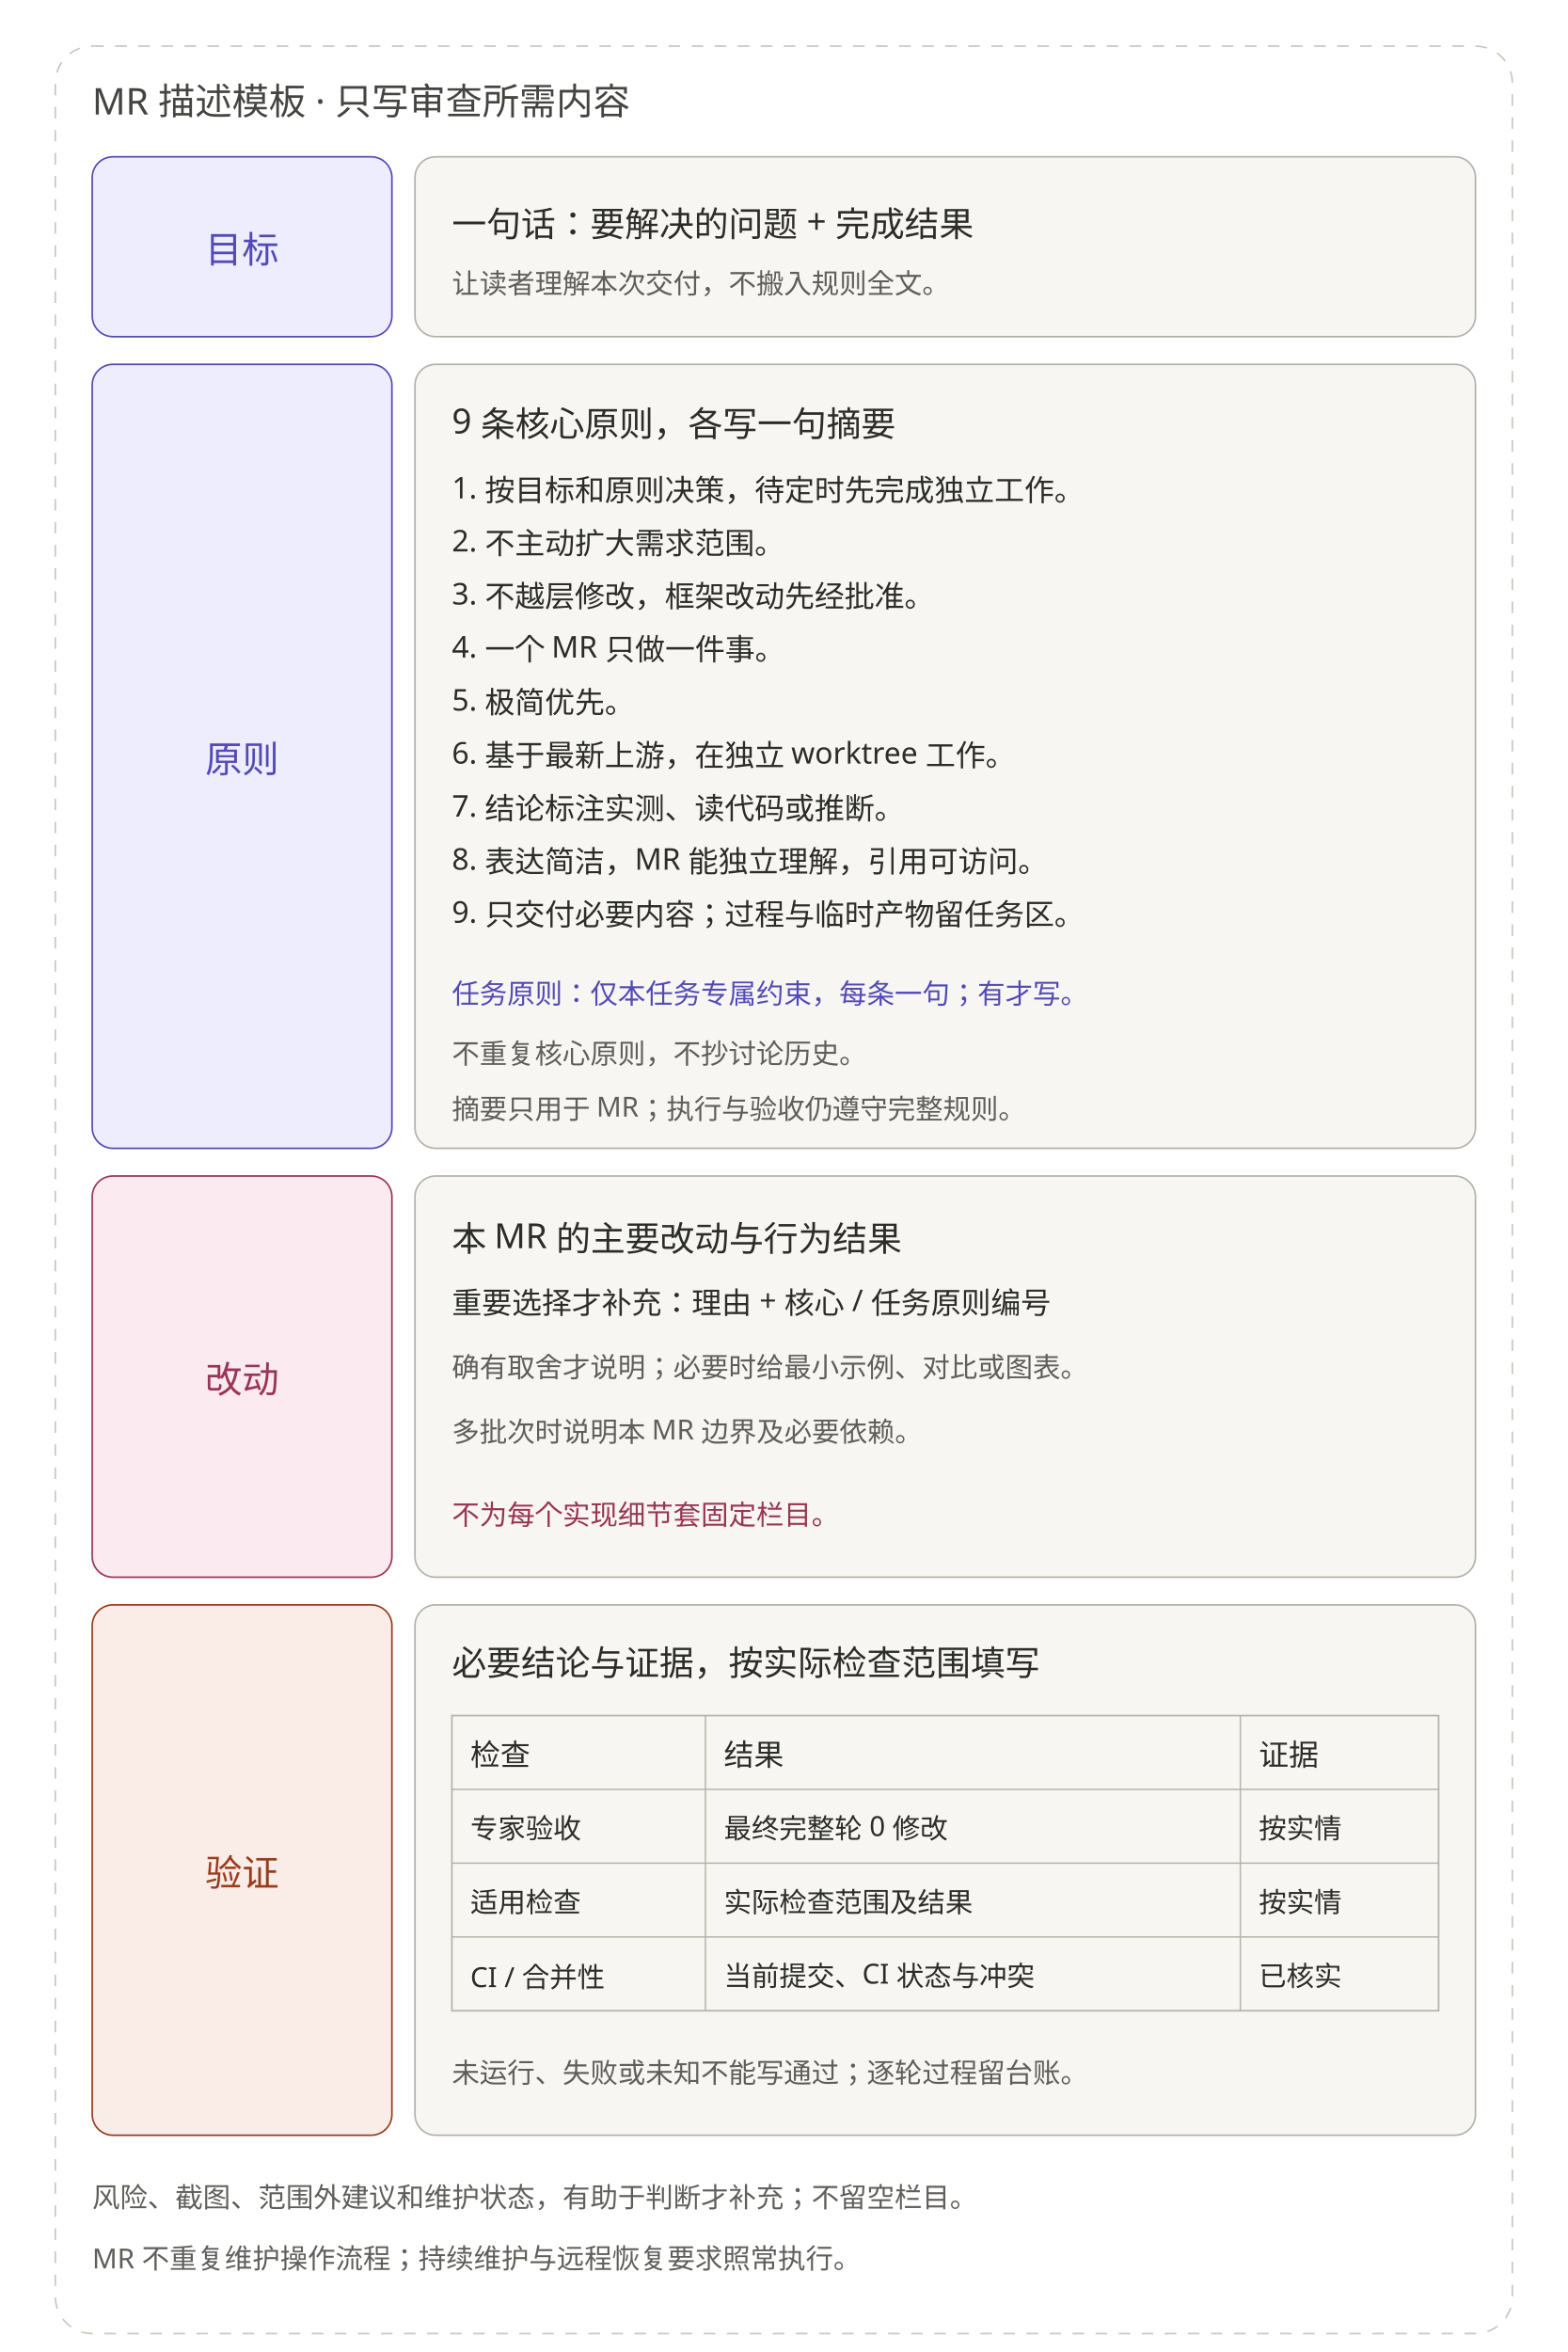
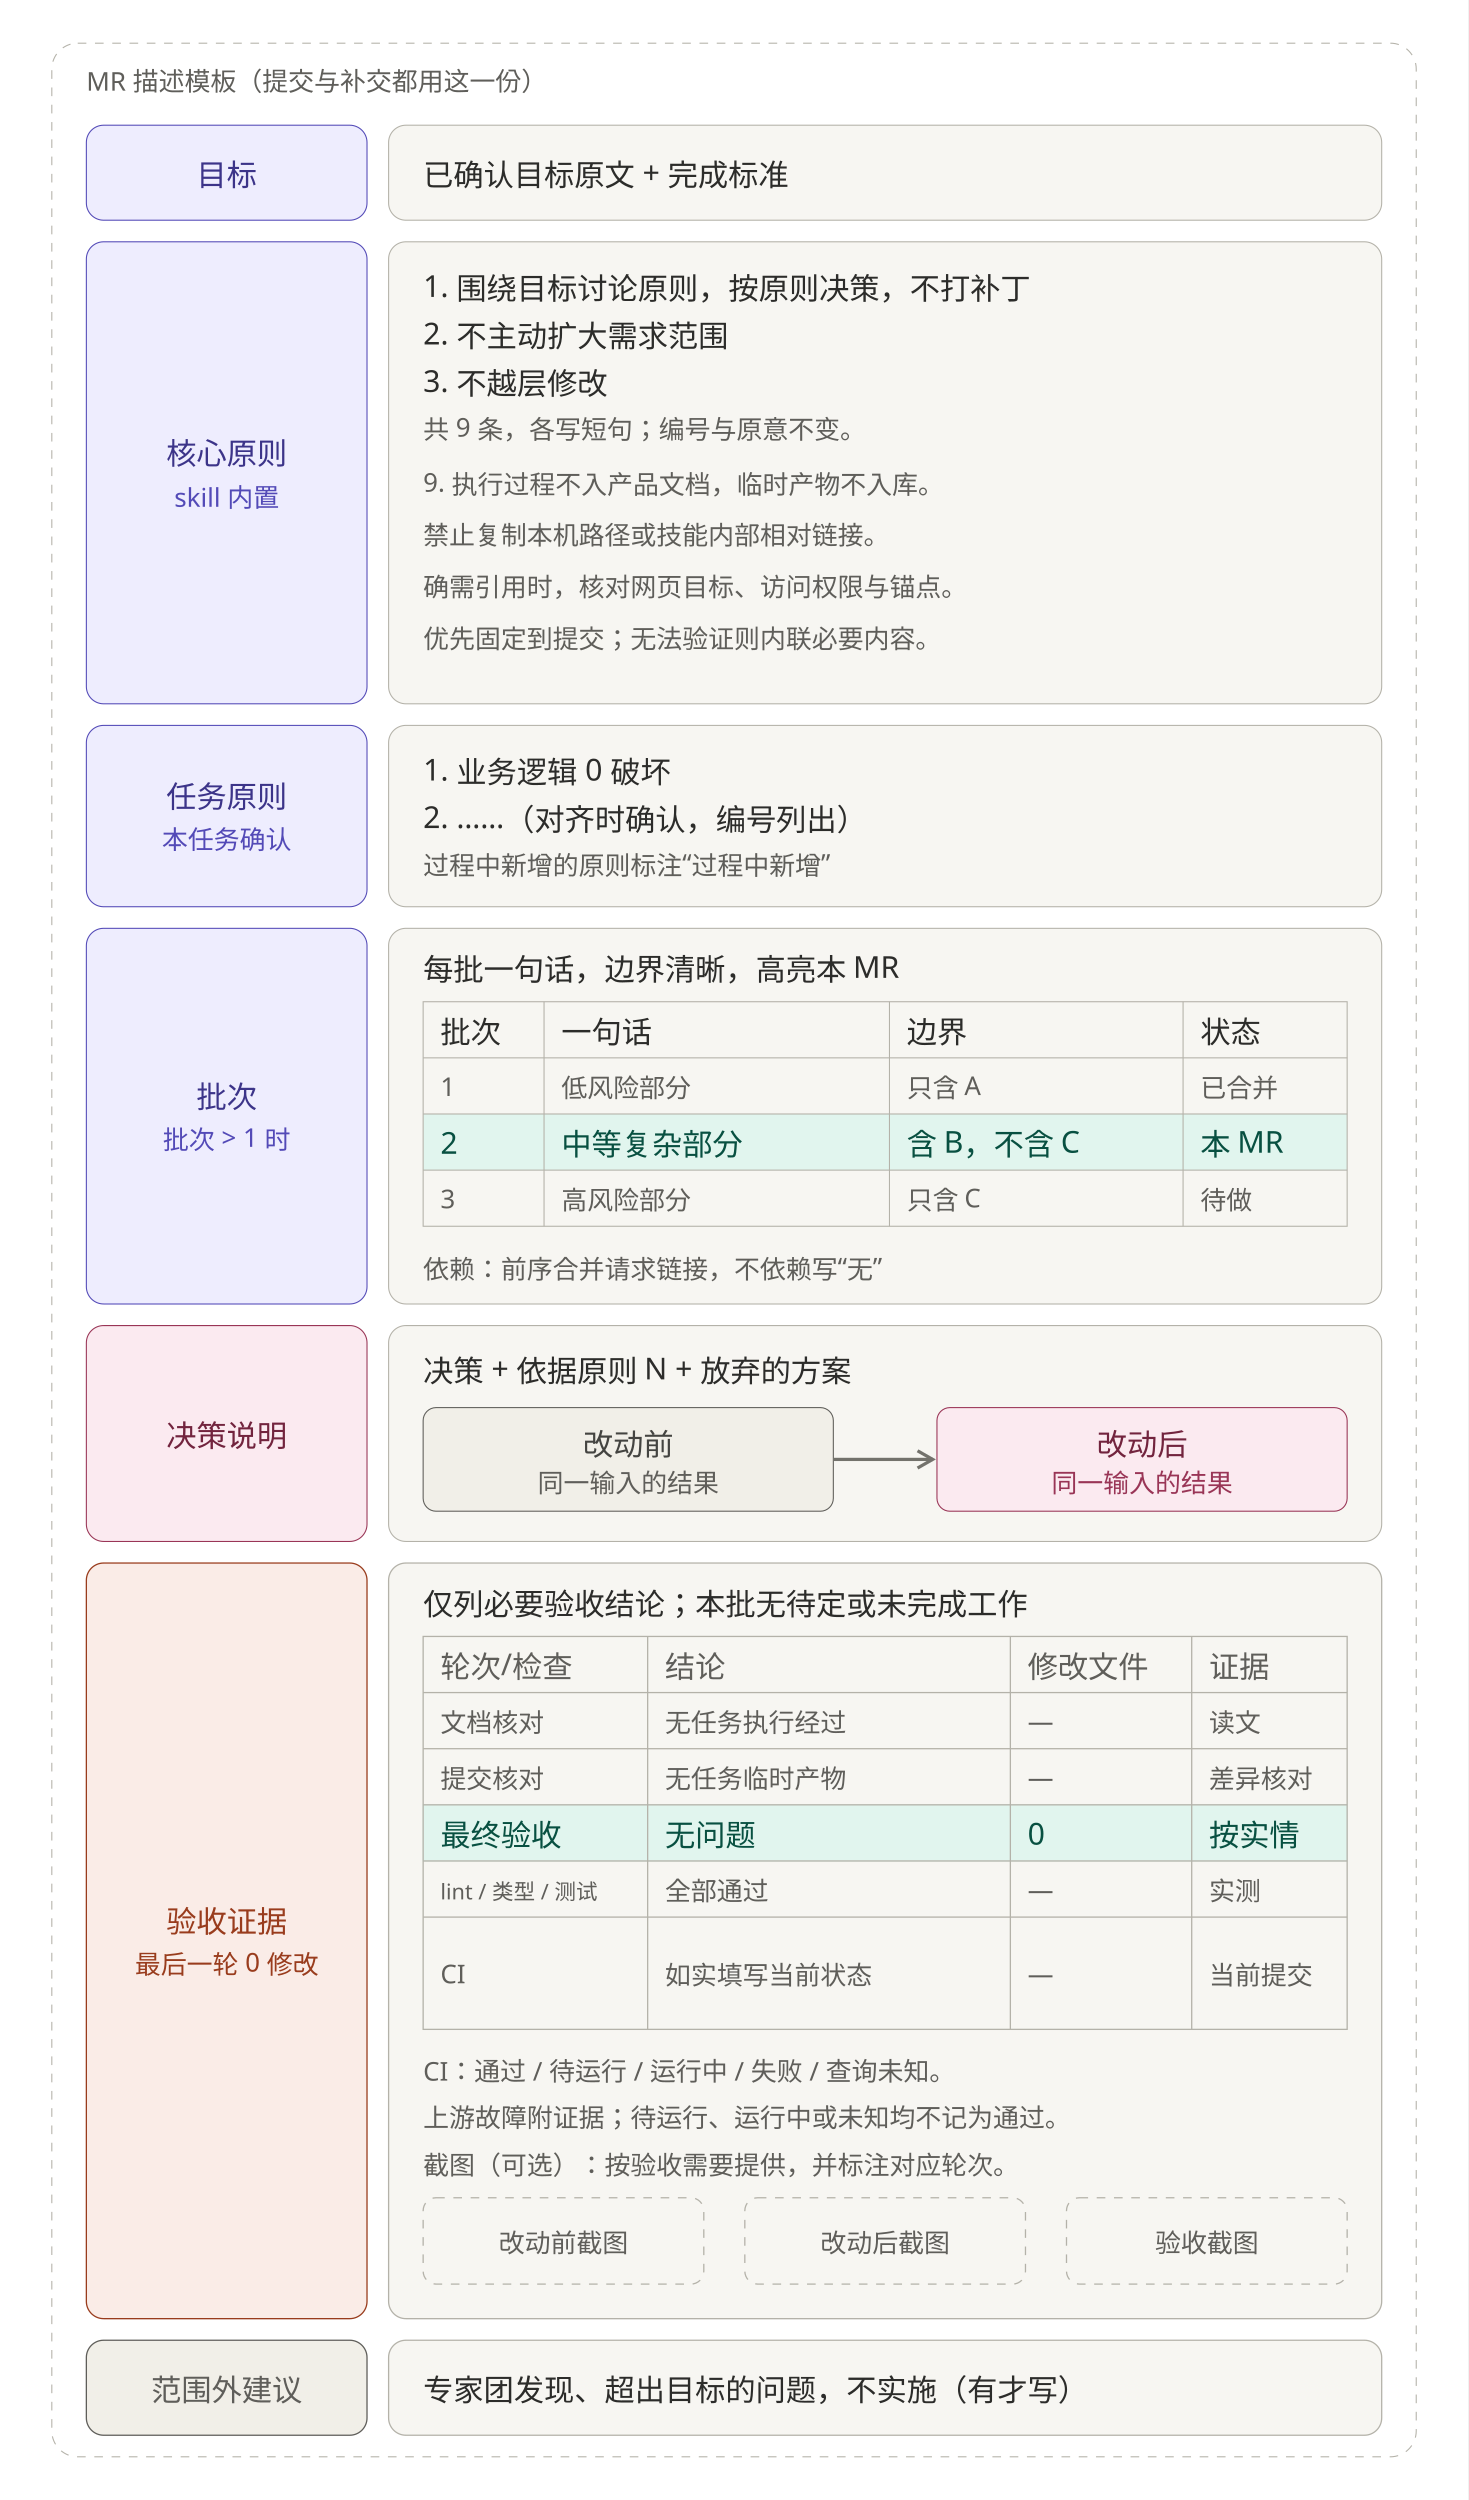
- <svg xmlns="http://www.w3.org/2000/svg" width="680" height="1020" viewBox="0 0 680 1020">
-   <rect x="0" y="0" width="680" height="1020" fill="white" stroke="white" stroke-width="0.7" rx="0" />
-   <rect x="24" y="20" width="632" height="992" fill="none" stroke="#C9C7BD" stroke-width="0.7" rx="16" stroke-dasharray="5 5" />
-   <text x="40" y="42" font-family="STHeiti" font-size="16" fill="#444441" font-weight="500" text-anchor="start" dominant-baseline="central">MR 描述模板 · 只写审查所需内容</text>
-   <rect x="40" y="68" width="130" height="78" fill="#EEEDFE" stroke="#534AB7" stroke-width="0.7" rx="9" />
-   <rect x="180" y="68" width="460" height="78" fill="#F7F6F2" stroke="#B4B2A9" stroke-width="0.7" rx="9" />
-   <text x="105" y="107.0" font-family="STHeiti" font-size="16" fill="#534AB7" font-weight="500" text-anchor="middle" dominant-baseline="central">目标</text>
-   <text x="196" y="96" font-family="STHeiti" font-size="15" fill="#2C2C2A" font-weight="500" text-anchor="start" dominant-baseline="central">一句话：要解决的问题 + 完成结果</text>
-   <text x="196" y="122" font-family="STHeiti" font-size="12" fill="#5F5E5A" font-weight="400" text-anchor="start" dominant-baseline="central">让读者理解本次交付，不搬入规则全文。</text>
-   <rect x="40" y="158" width="130" height="340" fill="#EEEDFE" stroke="#534AB7" stroke-width="0.7" rx="9" />
-   <rect x="180" y="158" width="460" height="340" fill="#F7F6F2" stroke="#B4B2A9" stroke-width="0.7" rx="9" />
-   <text x="105" y="328.0" font-family="STHeiti" font-size="16" fill="#534AB7" font-weight="500" text-anchor="middle" dominant-baseline="central">原则</text>
-   <text x="196" y="182" font-family="STHeiti" font-size="15" fill="#2C2C2A" font-weight="500" text-anchor="start" dominant-baseline="central">9 条核心原则，各写一句摘要</text>
-   <text x="196" y="211" font-family="STHeiti" font-size="13" fill="#2C2C2A" font-weight="400" text-anchor="start" dominant-baseline="central">1. 按目标和原则决策，待定时先完成独立工作。</text>
-   <text x="196" y="234" font-family="STHeiti" font-size="13" fill="#2C2C2A" font-weight="400" text-anchor="start" dominant-baseline="central">2. 不主动扩大需求范围。</text>
-   <text x="196" y="257" font-family="STHeiti" font-size="13" fill="#2C2C2A" font-weight="400" text-anchor="start" dominant-baseline="central">3. 不越层修改，框架改动先经批准。</text>
-   <text x="196" y="280" font-family="STHeiti" font-size="13" fill="#2C2C2A" font-weight="400" text-anchor="start" dominant-baseline="central">4. 一个 MR 只做一件事。</text>
-   <text x="196" y="303" font-family="STHeiti" font-size="13" fill="#2C2C2A" font-weight="400" text-anchor="start" dominant-baseline="central">5. 极简优先。</text>
-   <text x="196" y="326" font-family="STHeiti" font-size="13" fill="#2C2C2A" font-weight="400" text-anchor="start" dominant-baseline="central">6. 基于最新上游，在独立 worktree 工作。</text>
-   <text x="196" y="349" font-family="STHeiti" font-size="13" fill="#2C2C2A" font-weight="400" text-anchor="start" dominant-baseline="central">7. 结论标注实测、读代码或推断。</text>
-   <text x="196" y="372" font-family="STHeiti" font-size="13" fill="#2C2C2A" font-weight="400" text-anchor="start" dominant-baseline="central">8. 表达简洁，MR 能独立理解，引用可访问。</text>
-   <text x="196" y="395" font-family="STHeiti" font-size="13" fill="#2C2C2A" font-weight="400" text-anchor="start" dominant-baseline="central">9. 只交付必要内容；过程与临时产物留任务区。</text>
-   <text x="196" y="430" font-family="STHeiti" font-size="12" fill="#534AB7" font-weight="500" text-anchor="start" dominant-baseline="central">任务原则：仅本任务专属约束，每条一句；有才写。</text>
-   <text x="196" y="456" font-family="STHeiti" font-size="12" fill="#5F5E5A" font-weight="400" text-anchor="start" dominant-baseline="central">不重复核心原则，不抄讨论历史。</text>
-   <text x="196" y="480" font-family="STHeiti" font-size="12" fill="#5F5E5A" font-weight="400" text-anchor="start" dominant-baseline="central">摘要只用于 MR；执行与验收仍遵守完整规则。</text>
-   <rect x="40" y="510" width="130" height="174" fill="#FBEAF0" stroke="#993556" stroke-width="0.7" rx="9" />
-   <rect x="180" y="510" width="460" height="174" fill="#F7F6F2" stroke="#B4B2A9" stroke-width="0.7" rx="9" />
-   <text x="105" y="597.0" font-family="STHeiti" font-size="16" fill="#993556" font-weight="500" text-anchor="middle" dominant-baseline="central">改动</text>
-   <text x="196" y="536" font-family="STHeiti" font-size="15" fill="#2C2C2A" font-weight="500" text-anchor="start" dominant-baseline="central">本 MR 的主要改动与行为结果</text>
-   <text x="196" y="564" font-family="STHeiti" font-size="13" fill="#2C2C2A" font-weight="400" text-anchor="start" dominant-baseline="central">重要选择才补充：理由 + 核心 / 任务原则编号</text>
-   <text x="196" y="592" font-family="STHeiti" font-size="12" fill="#5F5E5A" font-weight="400" text-anchor="start" dominant-baseline="central">确有取舍才说明；必要时给最小示例、对比或图表。</text>
-   <text x="196" y="620" font-family="STHeiti" font-size="12" fill="#5F5E5A" font-weight="400" text-anchor="start" dominant-baseline="central">多批次时说明本 MR 边界及必要依赖。</text>
-   <text x="196" y="656" font-family="STHeiti" font-size="12" fill="#993556" font-weight="500" text-anchor="start" dominant-baseline="central">不为每个实现细节套固定栏目。</text>
-   <rect x="40" y="696" width="130" height="230" fill="#FAECE7" stroke="#993C1D" stroke-width="0.7" rx="9" />
-   <rect x="180" y="696" width="460" height="230" fill="#F7F6F2" stroke="#B4B2A9" stroke-width="0.7" rx="9" />
-   <text x="105" y="811.0" font-family="STHeiti" font-size="16" fill="#993C1D" font-weight="500" text-anchor="middle" dominant-baseline="central">验证</text>
-   <text x="196" y="720" font-family="STHeiti" font-size="15" fill="#2C2C2A" font-weight="500" text-anchor="start" dominant-baseline="central">必要结论与证据，按实际检查范围填写</text>
-   <rect x="196" y="744" width="428" height="128" fill="none" stroke="#B4B2A9" stroke-width="0.7" rx="0" />
-   <line x1="196" y1="776" x2="624" y2="776" stroke="#B4B2A9" stroke-width="0.6" />
-   <line x1="196" y1="808" x2="624" y2="808" stroke="#B4B2A9" stroke-width="0.6" />
-   <line x1="196" y1="840" x2="624" y2="840" stroke="#B4B2A9" stroke-width="0.6" />
-   <line x1="306" y1="744" x2="306" y2="872" stroke="#B4B2A9" stroke-width="0.6" />
-   <line x1="538" y1="744" x2="538" y2="872" stroke="#B4B2A9" stroke-width="0.6" />
-   <text x="204" y="760" font-family="STHeiti" font-size="13" fill="#2C2C2A" font-weight="500" text-anchor="start" dominant-baseline="central">检查</text>
-   <text x="314" y="760" font-family="STHeiti" font-size="13" fill="#2C2C2A" font-weight="500" text-anchor="start" dominant-baseline="central">结果</text>
-   <text x="546" y="760" font-family="STHeiti" font-size="13" fill="#2C2C2A" font-weight="500" text-anchor="start" dominant-baseline="central">证据</text>
-   <text x="204" y="792" font-family="STHeiti" font-size="12" fill="#2C2C2A" font-weight="400" text-anchor="start" dominant-baseline="central">专家验收</text>
-   <text x="314" y="792" font-family="STHeiti" font-size="12" fill="#2C2C2A" font-weight="400" text-anchor="start" dominant-baseline="central">最终完整轮 0 修改</text>
-   <text x="546" y="792" font-family="STHeiti" font-size="12" fill="#2C2C2A" font-weight="400" text-anchor="start" dominant-baseline="central">按实情</text>
-   <text x="204" y="824" font-family="STHeiti" font-size="12" fill="#2C2C2A" font-weight="400" text-anchor="start" dominant-baseline="central">适用检查</text>
-   <text x="314" y="824" font-family="STHeiti" font-size="12" fill="#2C2C2A" font-weight="400" text-anchor="start" dominant-baseline="central">实际检查范围及结果</text>
-   <text x="546" y="824" font-family="STHeiti" font-size="12" fill="#2C2C2A" font-weight="400" text-anchor="start" dominant-baseline="central">按实情</text>
-   <text x="204" y="856" font-family="STHeiti" font-size="12" fill="#2C2C2A" font-weight="400" text-anchor="start" dominant-baseline="central">CI / 合并性</text>
-   <text x="314" y="856" font-family="STHeiti" font-size="12" fill="#2C2C2A" font-weight="400" text-anchor="start" dominant-baseline="central">当前提交、CI 状态与冲突</text>
-   <text x="546" y="856" font-family="STHeiti" font-size="12" fill="#2C2C2A" font-weight="400" text-anchor="start" dominant-baseline="central">已核实</text>
-   <text x="196" y="898" font-family="STHeiti" font-size="12" fill="#5F5E5A" font-weight="400" text-anchor="start" dominant-baseline="central">未运行、失败或未知不能写通过；逐轮过程留台账。</text>
-   <text x="40" y="952" font-family="STHeiti" font-size="12" fill="#5F5E5A" font-weight="400" text-anchor="start" dominant-baseline="central">风险、截图、范围外建议和维护状态，有助于判断才补充；不留空栏目。</text>
-   <text x="40" y="978" font-family="STHeiti" font-size="12" fill="#5F5E5A" font-weight="400" text-anchor="start" dominant-baseline="central">MR 不重复维护操作流程；持续维护与远程恢复要求照常执行。</text>
+ <svg xmlns="http://www.w3.org/2000/svg" width="680" height="1158" viewBox="0 0 680 1158" role="img">
+   <defs>
+     <marker id="arrow" viewBox="0 0 10 10" refX="8" refY="5" markerWidth="6" markerHeight="6" orient="auto-start-reverse">
+       <path d="M2 1L8 5L2 9" fill="none" stroke="#73726C" stroke-width="1.5" stroke-linecap="round" stroke-linejoin="round" style="stroke:#73726C;stroke-width:1.5;fill:none;stroke-opacity:1" stroke-opacity="1" />
+     </marker>
+   </defs>
+   <rect x="0" y="0" width="680" height="1616" fill="#FFFFFF" style="fill:#FFFFFF" />
+   <rect x="24" y="20" width="632" height="1118.0" rx="12" fill="none" stroke="#B4B2A9" stroke-width="0.5" stroke-dasharray="4 4" style="stroke:#B4B2A9;stroke-width:0.5;stroke-dasharray:4 4;fill:none;stroke-opacity:1" stroke-opacity="1" />
+   <text x="40" y="42" text-anchor="start" font-size="12px" fill="#5F5E5A" font-family="STHeiti" style="fill:#5F5E5A;font-size:12px;font-family:STHeiti">MR 描述模板（提交与补交都用这一份）</text>
+   <g>
+     <rect x="40" y="58" width="130" height="44" rx="8" stroke-width="0.5" fill="#EEEDFE" stroke="#534AB7" style="stroke:#534AB7;stroke-width:0.5;fill:#EEEDFE;stroke-opacity:1" stroke-opacity="1" />
+     <text x="105" y="80" text-anchor="middle" dominant-baseline="central" font-size="14px" font-weight="500" fill="#3C3489" font-family="STHeiti" style="fill:#3C3489;font-size:14px;font-weight:500;font-family:STHeiti">目标</text>
+   </g>
+   <rect x="180" y="58" width="460" height="44" rx="8" stroke-width="0.5" fill="#F7F6F2" stroke="#B4B2A9" style="stroke:#B4B2A9;stroke-width:0.5;fill:#F7F6F2;stroke-opacity:1" stroke-opacity="1" />
+   <text x="196" y="80" text-anchor="start" dominant-baseline="central" font-size="14px" fill="#2C2C2A" font-family="STHeiti" style="fill:#2C2C2A;font-size:14px;font-family:STHeiti">已确认目标原文 + 完成标准</text>
+   <g>
+     <rect x="40" y="112" width="130" height="214" rx="8" stroke-width="0.5" fill="#EEEDFE" stroke="#534AB7" style="stroke:#534AB7;stroke-width:0.5;fill:#EEEDFE;stroke-opacity:1" stroke-opacity="1" />
+     <text x="105" y="209" text-anchor="middle" dominant-baseline="central" font-size="14px" font-weight="500" fill="#3C3489" font-family="STHeiti" style="fill:#3C3489;font-size:14px;font-weight:500;font-family:STHeiti">核心原则</text>
+     <text x="105" y="229" text-anchor="middle" dominant-baseline="central" font-size="12px" fill="#534AB7" font-family="STHeiti" style="fill:#534AB7;font-size:12px;font-family:STHeiti">skill 内置</text>
+   </g>
+   <rect x="180" y="112" width="460" height="214" rx="8" stroke-width="0.5" fill="#F7F6F2" stroke="#B4B2A9" style="stroke:#B4B2A9;stroke-width:0.5;fill:#F7F6F2;stroke-opacity:1" stroke-opacity="1" />
+   <text x="196" y="132" text-anchor="start" dominant-baseline="central" font-size="14px" fill="#2C2C2A" font-family="STHeiti" style="fill:#2C2C2A;font-size:14px;font-family:STHeiti">1. 围绕目标讨论原则，按原则决策，不打补丁</text>
+   <text x="196" y="154" text-anchor="start" dominant-baseline="central" font-size="14px" fill="#2C2C2A" font-family="STHeiti" style="fill:#2C2C2A;font-size:14px;font-family:STHeiti">2. 不主动扩大需求范围</text>
+   <text x="196" y="176" text-anchor="start" dominant-baseline="central" font-size="14px" fill="#2C2C2A" font-family="STHeiti" style="fill:#2C2C2A;font-size:14px;font-family:STHeiti">3. 不越层修改</text>
+   <text x="196" y="198" text-anchor="start" dominant-baseline="central" font-size="12px" fill="#5F5E5A" font-family="STHeiti" style="fill:#5F5E5A;font-size:12px;font-family:STHeiti">共 9 条，各写短句；编号与原意不变。</text>
+   <g>
+     <rect x="40" y="336" width="130" height="84" rx="8" stroke-width="0.5" fill="#EEEDFE" stroke="#534AB7" style="stroke:#534AB7;stroke-width:0.5;fill:#EEEDFE;stroke-opacity:1" stroke-opacity="1" />
+     <text x="105" y="368" text-anchor="middle" dominant-baseline="central" font-size="14px" font-weight="500" fill="#3C3489" font-family="STHeiti" style="fill:#3C3489;font-size:14px;font-weight:500;font-family:STHeiti">任务原则</text>
+     <text x="105" y="388" text-anchor="middle" dominant-baseline="central" font-size="12px" fill="#534AB7" font-family="STHeiti" style="fill:#534AB7;font-size:12px;font-family:STHeiti">本任务确认</text>
+   </g>
+   <rect x="180" y="336" width="460" height="84" rx="8" stroke-width="0.5" fill="#F7F6F2" stroke="#B4B2A9" style="stroke:#B4B2A9;stroke-width:0.5;fill:#F7F6F2;stroke-opacity:1" stroke-opacity="1" />
+   <text x="196" y="356" text-anchor="start" dominant-baseline="central" font-size="14px" fill="#2C2C2A" font-family="STHeiti" style="fill:#2C2C2A;font-size:14px;font-family:STHeiti">1. 业务逻辑 0 破坏</text>
+   <text x="196" y="378" text-anchor="start" dominant-baseline="central" font-size="14px" fill="#2C2C2A" font-family="STHeiti" style="fill:#2C2C2A;font-size:14px;font-family:STHeiti">2. ……（对齐时确认，编号列出）</text>
+   <text x="196" y="400" text-anchor="start" dominant-baseline="central" font-size="12px" fill="#5F5E5A" font-family="STHeiti" style="fill:#5F5E5A;font-size:12px;font-family:STHeiti">过程中新增的原则标注“过程中新增”</text>
+   <g>
+     <rect x="40" y="430" width="130" height="174" rx="8" stroke-width="0.5" fill="#EEEDFE" stroke="#534AB7" style="stroke:#534AB7;stroke-width:0.5;fill:#EEEDFE;stroke-opacity:1" stroke-opacity="1" />
+     <text x="105" y="507" text-anchor="middle" dominant-baseline="central" font-size="14px" font-weight="500" fill="#3C3489" font-family="STHeiti" style="fill:#3C3489;font-size:14px;font-weight:500;font-family:STHeiti">批次</text>
+     <text x="105" y="527" text-anchor="middle" dominant-baseline="central" font-size="12px" fill="#534AB7" font-family="STHeiti" style="fill:#534AB7;font-size:12px;font-family:STHeiti">批次 &gt; 1 时</text>
+   </g>
+   <rect x="180" y="430" width="460" height="174" rx="8" stroke-width="0.5" fill="#F7F6F2" stroke="#B4B2A9" style="stroke:#B4B2A9;stroke-width:0.5;fill:#F7F6F2;stroke-opacity:1" stroke-opacity="1" />
+   <text x="196" y="448" text-anchor="start" dominant-baseline="central" font-size="14px" fill="#2C2C2A" font-family="STHeiti" style="fill:#2C2C2A;font-size:14px;font-family:STHeiti">每批一句话，边界清晰，高亮本 MR</text>
+   <rect x="196" y="516" width="428" height="26" stroke-width="0" fill="#E1F5EE" stroke="#0F6E56" style="stroke:#0F6E56;stroke-width:0;fill:#E1F5EE;stroke-opacity:1" stroke-opacity="1" />
+   <rect x="196" y="464" width="428" height="104" stroke="#B4B2A9" stroke-width="0.5" fill="none" style="stroke:#B4B2A9;stroke-width:0.5;fill:none;stroke-opacity:1" stroke-opacity="1" />
+   <line x1="196" y1="490" x2="624" y2="490" stroke="#B4B2A9" stroke-width="0.5" fill="none" style="stroke:#B4B2A9;stroke-width:0.5;fill:none;stroke-opacity:1" stroke-opacity="1" />
+   <line x1="196" y1="516" x2="624" y2="516" stroke="#B4B2A9" stroke-width="0.5" fill="none" style="stroke:#B4B2A9;stroke-width:0.5;fill:none;stroke-opacity:1" stroke-opacity="1" />
+   <line x1="196" y1="542" x2="624" y2="542" stroke="#B4B2A9" stroke-width="0.5" fill="none" style="stroke:#B4B2A9;stroke-width:0.5;fill:none;stroke-opacity:1" stroke-opacity="1" />
+   <line x1="252" y1="464" x2="252" y2="568" stroke="#B4B2A9" stroke-width="0.5" fill="none" style="stroke:#B4B2A9;stroke-width:0.5;fill:none;stroke-opacity:1" stroke-opacity="1" />
+   <line x1="412" y1="464" x2="412" y2="568" stroke="#B4B2A9" stroke-width="0.5" fill="none" style="stroke:#B4B2A9;stroke-width:0.5;fill:none;stroke-opacity:1" stroke-opacity="1" />
+   <line x1="548" y1="464" x2="548" y2="568" stroke="#B4B2A9" stroke-width="0.5" fill="none" style="stroke:#B4B2A9;stroke-width:0.5;fill:none;stroke-opacity:1" stroke-opacity="1" />
+   <text x="204" y="477" dominant-baseline="central" font-size="14px" font-weight="500" fill="#2C2C2A" font-family="STHeiti" style="fill:#2C2C2A;font-size:14px;font-weight:500;font-family:STHeiti">批次</text>
+   <text x="260" y="477" dominant-baseline="central" font-size="14px" font-weight="500" fill="#2C2C2A" font-family="STHeiti" style="fill:#2C2C2A;font-size:14px;font-weight:500;font-family:STHeiti">一句话</text>
+   <text x="420" y="477" dominant-baseline="central" font-size="14px" font-weight="500" fill="#2C2C2A" font-family="STHeiti" style="fill:#2C2C2A;font-size:14px;font-weight:500;font-family:STHeiti">边界</text>
+   <text x="556" y="477" dominant-baseline="central" font-size="14px" font-weight="500" fill="#2C2C2A" font-family="STHeiti" style="fill:#2C2C2A;font-size:14px;font-weight:500;font-family:STHeiti">状态</text>
+   <text x="204" y="503" dominant-baseline="central" font-size="12px" fill="#5F5E5A" font-family="STHeiti" style="fill:#5F5E5A;font-size:12px;font-family:STHeiti">1</text>
+   <text x="260" y="503" dominant-baseline="central" font-size="12px" fill="#5F5E5A" font-family="STHeiti" style="fill:#5F5E5A;font-size:12px;font-family:STHeiti">低风险部分</text>
+   <text x="420" y="503" dominant-baseline="central" font-size="12px" fill="#5F5E5A" font-family="STHeiti" style="fill:#5F5E5A;font-size:12px;font-family:STHeiti">只含 A</text>
+   <text x="556" y="503" dominant-baseline="central" font-size="12px" fill="#5F5E5A" font-family="STHeiti" style="fill:#5F5E5A;font-size:12px;font-family:STHeiti">已合并</text>
+   <g>
+     <text x="204" y="529" dominant-baseline="central" font-size="14px" font-weight="500" fill="#085041" font-family="STHeiti" style="fill:#085041;font-size:14px;font-weight:500;font-family:STHeiti">2</text>
+     <text x="260" y="529" dominant-baseline="central" font-size="14px" font-weight="500" fill="#085041" font-family="STHeiti" style="fill:#085041;font-size:14px;font-weight:500;font-family:STHeiti">中等复杂部分</text>
+     <text x="420" y="529" dominant-baseline="central" font-size="14px" font-weight="500" fill="#085041" font-family="STHeiti" style="fill:#085041;font-size:14px;font-weight:500;font-family:STHeiti">含 B，不含 C</text>
+     <text x="556" y="529" dominant-baseline="central" font-size="14px" font-weight="500" fill="#085041" font-family="STHeiti" style="fill:#085041;font-size:14px;font-weight:500;font-family:STHeiti">本 MR</text>
+   </g>
+   <text x="204" y="555" dominant-baseline="central" font-size="12px" fill="#5F5E5A" font-family="STHeiti" style="fill:#5F5E5A;font-size:12px;font-family:STHeiti">3</text>
+   <text x="260" y="555" dominant-baseline="central" font-size="12px" fill="#5F5E5A" font-family="STHeiti" style="fill:#5F5E5A;font-size:12px;font-family:STHeiti">高风险部分</text>
+   <text x="420" y="555" dominant-baseline="central" font-size="12px" fill="#5F5E5A" font-family="STHeiti" style="fill:#5F5E5A;font-size:12px;font-family:STHeiti">只含 C</text>
+   <text x="556" y="555" dominant-baseline="central" font-size="12px" fill="#5F5E5A" font-family="STHeiti" style="fill:#5F5E5A;font-size:12px;font-family:STHeiti">待做</text>
+   <text x="196" y="587" text-anchor="start" dominant-baseline="central" font-size="12px" fill="#5F5E5A" font-family="STHeiti" style="fill:#5F5E5A;font-size:12px;font-family:STHeiti">依赖：前序合并请求链接，不依赖写“无”</text>
+   <g>
+     <rect x="40" y="614" width="130" height="100" rx="8" stroke-width="0.5" fill="#FBEAF0" stroke="#993556" style="stroke:#993556;stroke-width:0.5;fill:#FBEAF0;stroke-opacity:1" stroke-opacity="1" />
+     <text x="105" y="664" text-anchor="middle" dominant-baseline="central" font-size="14px" font-weight="500" fill="#72243E" font-family="STHeiti" style="fill:#72243E;font-size:14px;font-weight:500;font-family:STHeiti">决策说明</text>
+   </g>
+   <rect x="180" y="614" width="460" height="100" rx="8" stroke-width="0.5" fill="#F7F6F2" stroke="#B4B2A9" style="stroke:#B4B2A9;stroke-width:0.5;fill:#F7F6F2;stroke-opacity:1" stroke-opacity="1" />
+   <text x="196" y="634" text-anchor="start" dominant-baseline="central" font-size="14px" fill="#2C2C2A" font-family="STHeiti" style="fill:#2C2C2A;font-size:14px;font-family:STHeiti">决策 + 依据原则 N + 放弃的方案</text>
+   <g>
+     <rect x="196" y="652" width="190" height="48" rx="6" stroke-width="0.5" fill="#F1EFE8" stroke="#5F5E5A" style="stroke:#5F5E5A;stroke-width:0.5;fill:#F1EFE8;stroke-opacity:1" stroke-opacity="1" />
+     <text x="291" y="668" text-anchor="middle" dominant-baseline="central" font-size="14px" font-weight="500" fill="#444441" font-family="STHeiti" style="fill:#444441;font-size:14px;font-weight:500;font-family:STHeiti">改动前</text>
+     <text x="291" y="686" text-anchor="middle" dominant-baseline="central" font-size="12px" fill="#5F5E5A" font-family="STHeiti" style="fill:#5F5E5A;font-size:12px;font-family:STHeiti">同一输入的结果</text>
+   </g>
+   <line x1="386" y1="676" x2="432" y2="676" stroke="#73726C" stroke-width="1.5" fill="none" style="stroke:#73726C;stroke-width:1.5;fill:none;stroke-opacity:1" stroke-opacity="1" />
+   <g>
+     <rect x="434" y="652" width="190" height="48" rx="6" stroke-width="0.5" fill="#FBEAF0" stroke="#993556" style="stroke:#993556;stroke-width:0.5;fill:#FBEAF0;stroke-opacity:1" stroke-opacity="1" />
+     <text x="529" y="668" text-anchor="middle" dominant-baseline="central" font-size="14px" font-weight="500" fill="#72243E" font-family="STHeiti" style="fill:#72243E;font-size:14px;font-weight:500;font-family:STHeiti">改动后</text>
+     <text x="529" y="686" text-anchor="middle" dominant-baseline="central" font-size="12px" fill="#993556" font-family="STHeiti" style="fill:#993556;font-size:12px;font-family:STHeiti">同一输入的结果</text>
+   </g>
+   <line x1="196" y1="784" x2="624" y2="784" stroke="#B4B2A9" stroke-width="0.5" fill="none" style="stroke:#B4B2A9;stroke-width:0.5;fill:none;stroke-opacity:1" stroke-opacity="1" />
+   <line x1="196" y1="810" x2="624" y2="810" stroke="#B4B2A9" stroke-width="0.5" fill="none" style="stroke:#B4B2A9;stroke-width:0.5;fill:none;stroke-opacity:1" stroke-opacity="1" />
+   <line x1="196" y1="836" x2="624" y2="836" stroke="#B4B2A9" stroke-width="0.5" fill="none" style="stroke:#B4B2A9;stroke-width:0.5;fill:none;stroke-opacity:1" stroke-opacity="1" />
+   <line x1="196" y1="862" x2="624" y2="862" stroke="#B4B2A9" stroke-width="0.5" fill="none" style="stroke:#B4B2A9;stroke-width:0.5;fill:none;stroke-opacity:1" stroke-opacity="1" />
+   <line x1="196" y1="888" x2="624" y2="888" stroke="#B4B2A9" stroke-width="0.5" fill="none" style="stroke:#B4B2A9;stroke-width:0.5;fill:none;stroke-opacity:1" stroke-opacity="1" />
+   <line x1="300" y1="758" x2="300" y2="914" stroke="#B4B2A9" stroke-width="0.5" fill="none" style="stroke:#B4B2A9;stroke-width:0.5;fill:none;stroke-opacity:1" stroke-opacity="1" />
+   <line x1="468" y1="758" x2="468" y2="914" stroke="#B4B2A9" stroke-width="0.5" fill="none" style="stroke:#B4B2A9;stroke-width:0.5;fill:none;stroke-opacity:1" stroke-opacity="1" />
+   <line x1="552" y1="758" x2="552" y2="914" stroke="#B4B2A9" stroke-width="0.5" fill="none" style="stroke:#B4B2A9;stroke-width:0.5;fill:none;stroke-opacity:1" stroke-opacity="1" />
+   <text x="196" y="223" text-anchor="start" dominant-baseline="central" font-size="12px" fill="#5F5E5A" font-family="STHeiti" style="fill:#5F5E5A;font-size:12px;font-family:STHeiti">9. 执行过程不入产品文档，临时产物不入库。</text>
+   <text x="196" y="247" text-anchor="start" dominant-baseline="central" font-size="12px" fill="#5F5E5A" font-family="STHeiti" style="fill:#5F5E5A;font-size:12px;font-family:STHeiti">禁止复制本机路径或技能内部相对链接。</text>
+   <text x="196" y="271" text-anchor="start" dominant-baseline="central" font-size="12px" fill="#5F5E5A" font-family="STHeiti" style="fill:#5F5E5A;font-size:12px;font-family:STHeiti">确需引用时，核对网页目标、访问权限与锚点。</text>
+   <text x="196" y="295" text-anchor="start" dominant-baseline="central" font-size="12px" fill="#5F5E5A" font-family="STHeiti" style="fill:#5F5E5A;font-size:12px;font-family:STHeiti">优先固定到提交；无法验证则内联必要内容。</text>
+   <path d="M425 672 L432 676 L425 680" fill="none" stroke="#73726C" stroke-width="1.5" />
+   <rect x="40" y="724" width="130" height="350" rx="8" fill="#FAECE7" stroke="#993C1D" stroke-width="0.6" />
+   <rect x="180" y="724" width="460" height="350" rx="8" fill="#F7F6F2" stroke="#B4B2A9" stroke-width="0.6" />
+   <text x="105" y="889.0" text-anchor="middle" dominant-baseline="central" font-family="STHeiti" font-size="14px" font-weight="500" fill="#993C1D">验收证据</text>
+   <text x="105" y="909.0" text-anchor="middle" dominant-baseline="central" font-family="STHeiti" font-size="12px" font-weight="400" fill="#993C1D">最后一轮 0 修改</text>
+   <text x="196" y="742" text-anchor="start" dominant-baseline="central" font-family="STHeiti" font-size="14px" font-weight="400" fill="#2C2C2A">仅列必要验收结论；本批无待定或未完成工作</text>
+   <rect x="196" y="836" width="428" height="26" rx="0" fill="#E1F5EE" stroke="#E1F5EE" stroke-width="0.6" />
+   <rect x="196" y="758" width="428" height="182" fill="none" stroke="#B4B2A9" stroke-width="0.6" />
+   <line x1="196" y1="784" x2="624" y2="784" stroke="#B4B2A9" stroke-width="0.6" />
+   <line x1="196" y1="810" x2="624" y2="810" stroke="#B4B2A9" stroke-width="0.6" />
+   <line x1="196" y1="836" x2="624" y2="836" stroke="#B4B2A9" stroke-width="0.6" />
+   <line x1="196" y1="862" x2="624" y2="862" stroke="#B4B2A9" stroke-width="0.6" />
+   <line x1="196" y1="888" x2="624" y2="888" stroke="#B4B2A9" stroke-width="0.6" />
+   <line x1="300" y1="758" x2="300" y2="940" stroke="#B4B2A9" stroke-width="0.6" />
+   <line x1="468" y1="758" x2="468" y2="940" stroke="#B4B2A9" stroke-width="0.6" />
+   <line x1="552" y1="758" x2="552" y2="940" stroke="#B4B2A9" stroke-width="0.6" />
+   <text x="204" y="771" text-anchor="start" dominant-baseline="central" font-family="STHeiti" font-size="14px" font-weight="500" fill="#5F5E5A">轮次/检查</text>
+   <text x="308" y="771" text-anchor="start" dominant-baseline="central" font-family="STHeiti" font-size="14px" font-weight="500" fill="#5F5E5A">结论</text>
+   <text x="476" y="771" text-anchor="start" dominant-baseline="central" font-family="STHeiti" font-size="14px" font-weight="500" fill="#5F5E5A">修改文件</text>
+   <text x="560" y="771" text-anchor="start" dominant-baseline="central" font-family="STHeiti" font-size="14px" font-weight="500" fill="#5F5E5A">证据</text>
+   <text x="204" y="797" text-anchor="start" dominant-baseline="central" font-family="STHeiti" font-size="12px" font-weight="400" fill="#5F5E5A">文档核对</text>
+   <text x="308" y="797" text-anchor="start" dominant-baseline="central" font-family="STHeiti" font-size="12px" font-weight="400" fill="#5F5E5A">无任务执行经过</text>
+   <text x="476" y="797" text-anchor="start" dominant-baseline="central" font-family="STHeiti" font-size="12px" font-weight="400" fill="#5F5E5A">—</text>
+   <text x="560" y="797" text-anchor="start" dominant-baseline="central" font-family="STHeiti" font-size="12px" font-weight="400" fill="#5F5E5A">读文</text>
+   <text x="204" y="823" text-anchor="start" dominant-baseline="central" font-family="STHeiti" font-size="12px" font-weight="400" fill="#5F5E5A">提交核对</text>
+   <text x="308" y="823" text-anchor="start" dominant-baseline="central" font-family="STHeiti" font-size="12px" font-weight="400" fill="#5F5E5A">无任务临时产物</text>
+   <text x="476" y="823" text-anchor="start" dominant-baseline="central" font-family="STHeiti" font-size="12px" font-weight="400" fill="#5F5E5A">—</text>
+   <text x="560" y="823" text-anchor="start" dominant-baseline="central" font-family="STHeiti" font-size="12px" font-weight="400" fill="#5F5E5A">差异核对</text>
+   <text x="204" y="849" text-anchor="start" dominant-baseline="central" font-family="STHeiti" font-size="14px" font-weight="500" fill="#085041">最终验收</text>
+   <text x="308" y="849" text-anchor="start" dominant-baseline="central" font-family="STHeiti" font-size="14px" font-weight="500" fill="#085041">无问题</text>
+   <text x="476" y="849" text-anchor="start" dominant-baseline="central" font-family="STHeiti" font-size="14px" font-weight="500" fill="#085041">0</text>
+   <text x="560" y="849" text-anchor="start" dominant-baseline="central" font-family="STHeiti" font-size="14px" font-weight="500" fill="#085041">按实情</text>
+   <text x="204" y="875" text-anchor="start" dominant-baseline="central" font-family="STHeiti" font-size="10px" font-weight="400" fill="#5F5E5A">lint / 类型 / 测试</text>
+   <text x="308" y="875" text-anchor="start" dominant-baseline="central" font-family="STHeiti" font-size="12px" font-weight="400" fill="#5F5E5A">全部通过</text>
+   <text x="476" y="875" text-anchor="start" dominant-baseline="central" font-family="STHeiti" font-size="12px" font-weight="400" fill="#5F5E5A">—</text>
+   <text x="560" y="875" text-anchor="start" dominant-baseline="central" font-family="STHeiti" font-size="12px" font-weight="400" fill="#5F5E5A">实测</text>
+   <text x="204" y="914" text-anchor="start" dominant-baseline="central" font-family="STHeiti" font-size="12px" font-weight="400" fill="#5F5E5A">CI</text>
+   <text x="308" y="914" text-anchor="start" dominant-baseline="central" font-family="STHeiti" font-size="12px" font-weight="400" fill="#5F5E5A">如实填写当前状态</text>
+   <text x="476" y="914" text-anchor="start" dominant-baseline="central" font-family="STHeiti" font-size="12px" font-weight="400" fill="#5F5E5A">—</text>
+   <text x="560" y="914" text-anchor="start" dominant-baseline="central" font-family="STHeiti" font-size="12px" font-weight="400" fill="#5F5E5A">当前提交</text>
+   <text x="196" y="958" text-anchor="start" dominant-baseline="central" font-family="STHeiti" font-size="12px" font-weight="400" fill="#5F5E5A">CI：通过 / 待运行 / 运行中 / 失败 / 查询未知。</text>
+   <text x="196" y="980" text-anchor="start" dominant-baseline="central" font-family="STHeiti" font-size="12px" font-weight="400" fill="#5F5E5A">上游故障附证据；待运行、运行中或未知均不记为通过。</text>
+   <text x="196" y="1002" text-anchor="start" dominant-baseline="central" font-family="STHeiti" font-size="12px" font-weight="400" fill="#5F5E5A">截图（可选）：按验收需要提供，并标注对应轮次。</text>
+   <rect x="196" y="1018" width="130" height="40" rx="6" fill="none" stroke="#B4B2A9" stroke-width="0.6" stroke-dasharray="4 4" />
+   <text x="261" y="1038" text-anchor="middle" dominant-baseline="central" font-family="STHeiti" font-size="12px" font-weight="400" fill="#5F5E5A">改动前截图</text>
+   <rect x="345" y="1018" width="130" height="40" rx="6" fill="none" stroke="#B4B2A9" stroke-width="0.6" stroke-dasharray="4 4" />
+   <text x="410" y="1038" text-anchor="middle" dominant-baseline="central" font-family="STHeiti" font-size="12px" font-weight="400" fill="#5F5E5A">改动后截图</text>
+   <rect x="494" y="1018" width="130" height="40" rx="6" fill="none" stroke="#B4B2A9" stroke-width="0.6" stroke-dasharray="4 4" />
+   <text x="559" y="1038" text-anchor="middle" dominant-baseline="central" font-family="STHeiti" font-size="12px" font-weight="400" fill="#5F5E5A">验收截图</text>
+   <rect x="40" y="1084.0" width="130" height="44" rx="8" fill="#F1EFE8" stroke="#5F5E5A" stroke-width="0.6" />
+   <rect x="180" y="1084.0" width="460" height="44" rx="8" fill="#F7F6F2" stroke="#B4B2A9" stroke-width="0.6" />
+   <text x="105" y="1106.0" text-anchor="middle" dominant-baseline="central" font-family="STHeiti" font-size="14px" font-weight="500" fill="#5F5E5A">范围外建议</text>
+   <text x="196" y="1106.0" text-anchor="start" dominant-baseline="central" font-family="STHeiti" font-size="14px" font-weight="400" fill="#2C2C2A">专家团发现、超出目标的问题，不实施（有才写）</text>
</svg>
